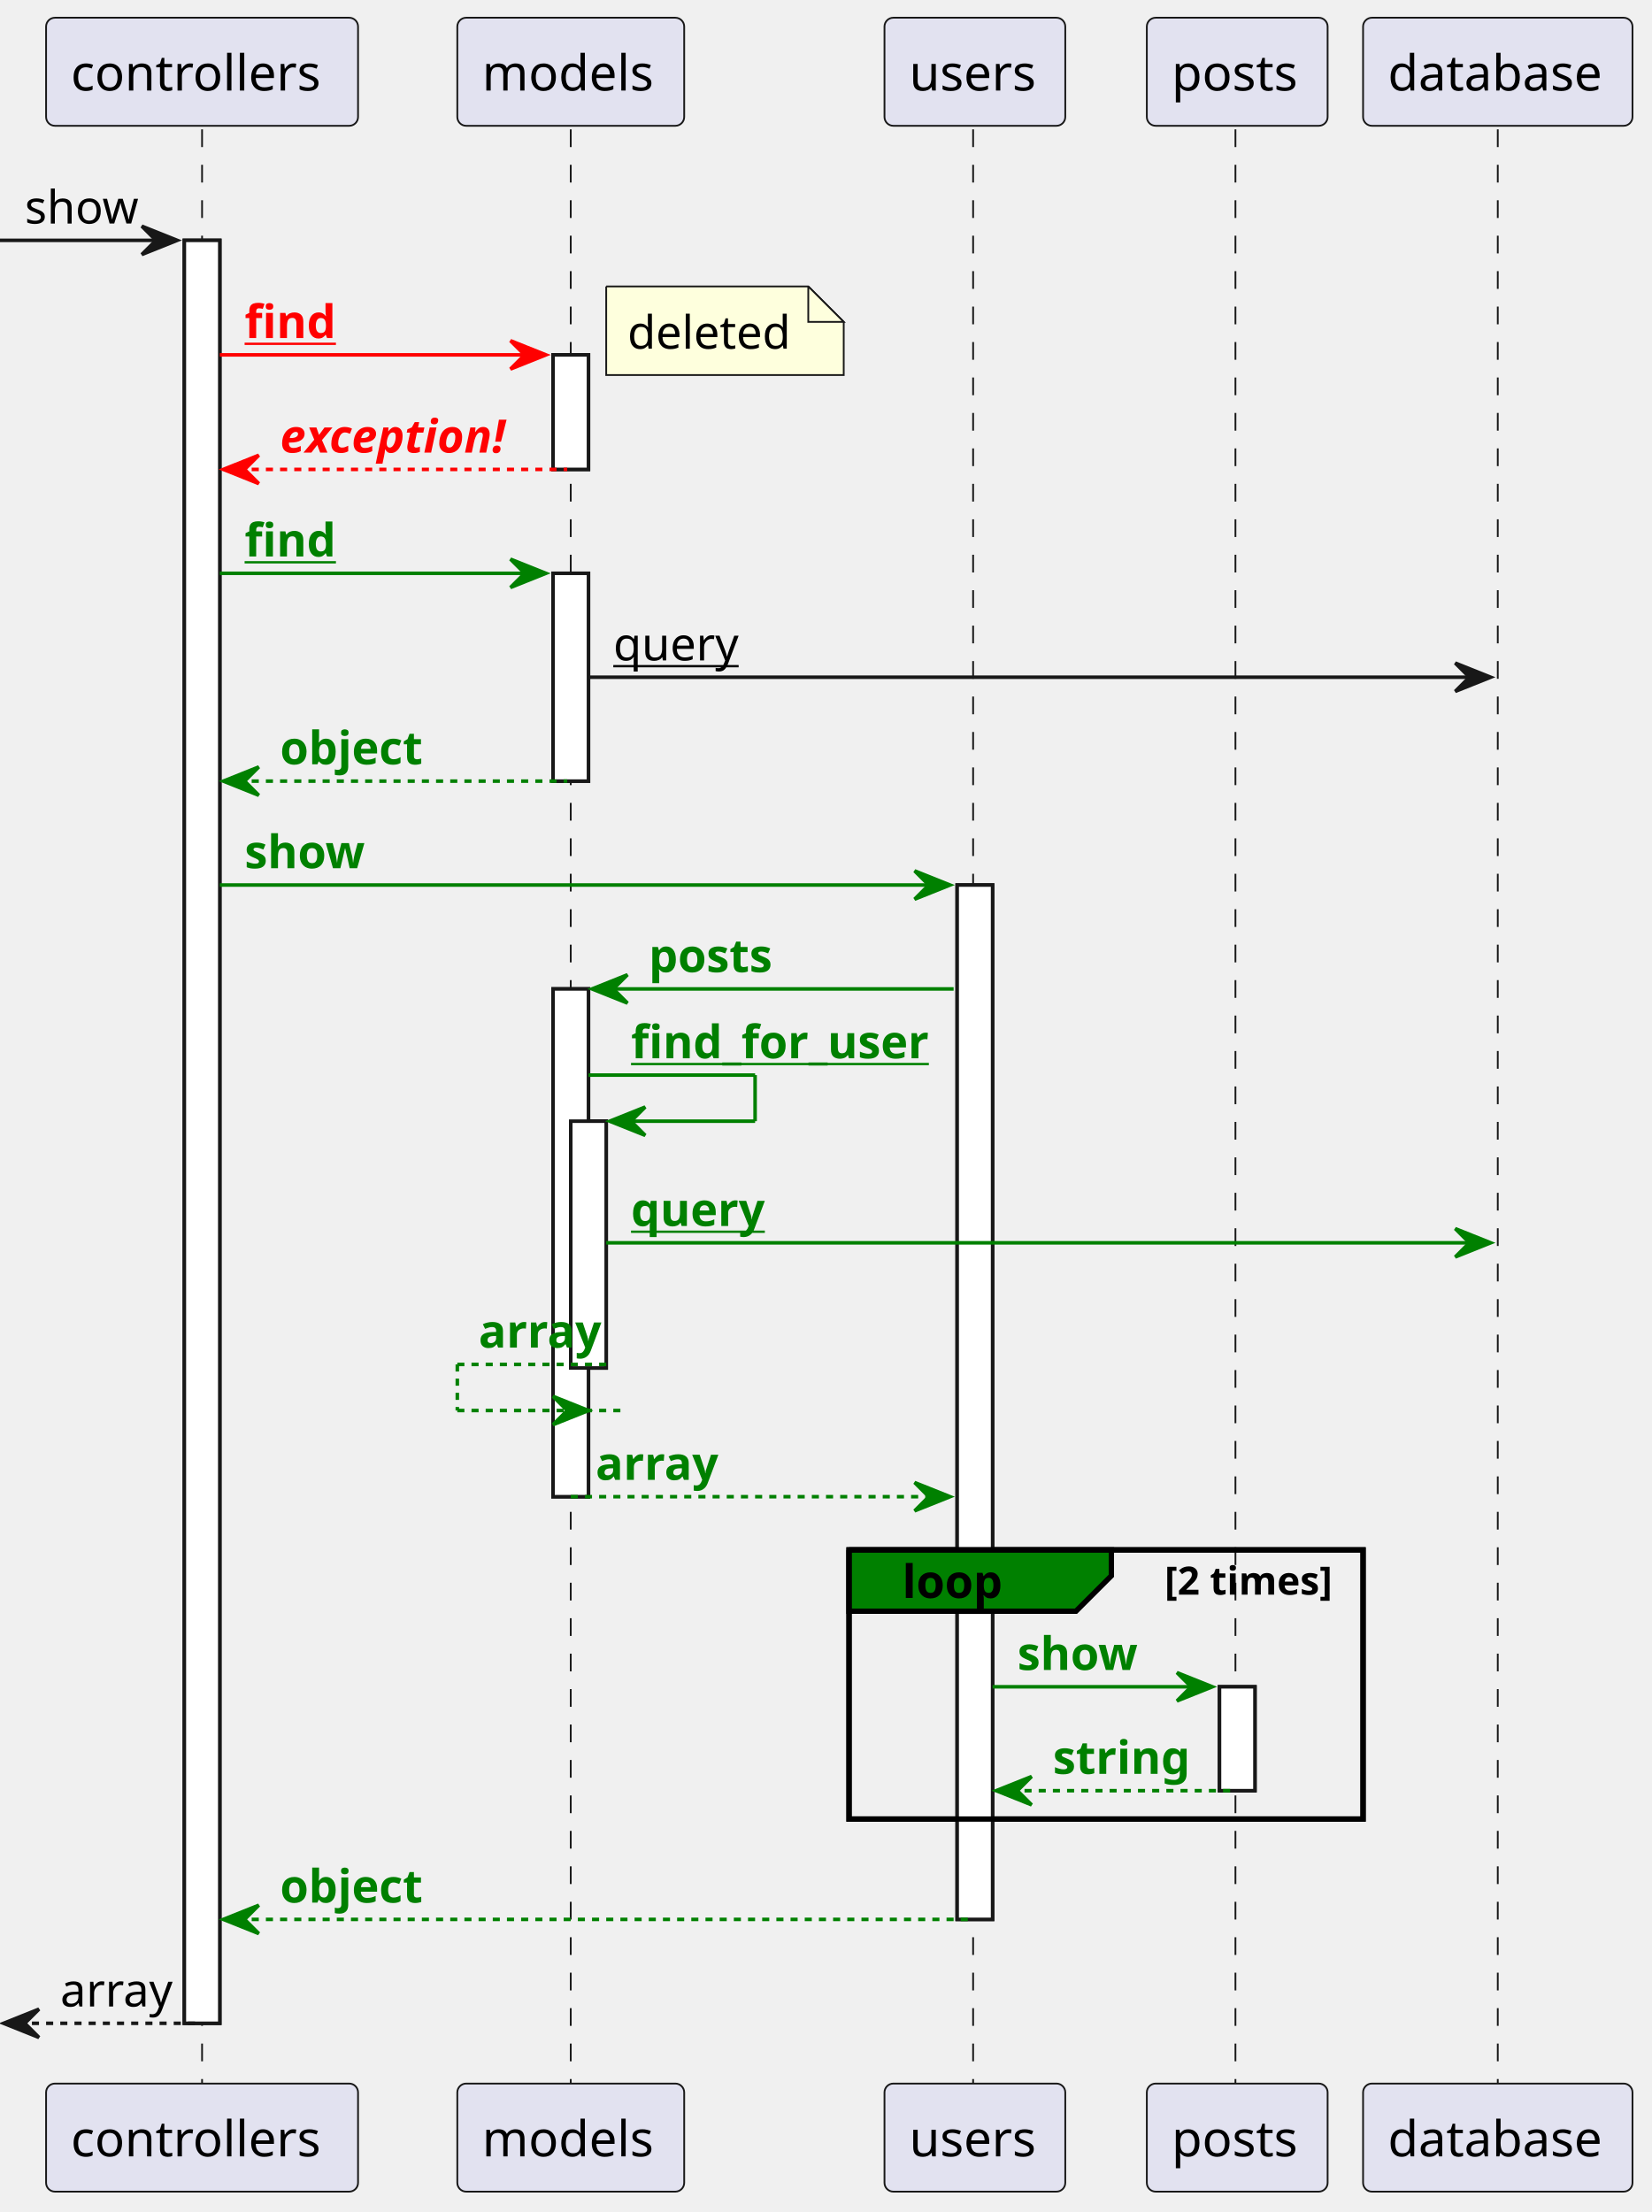
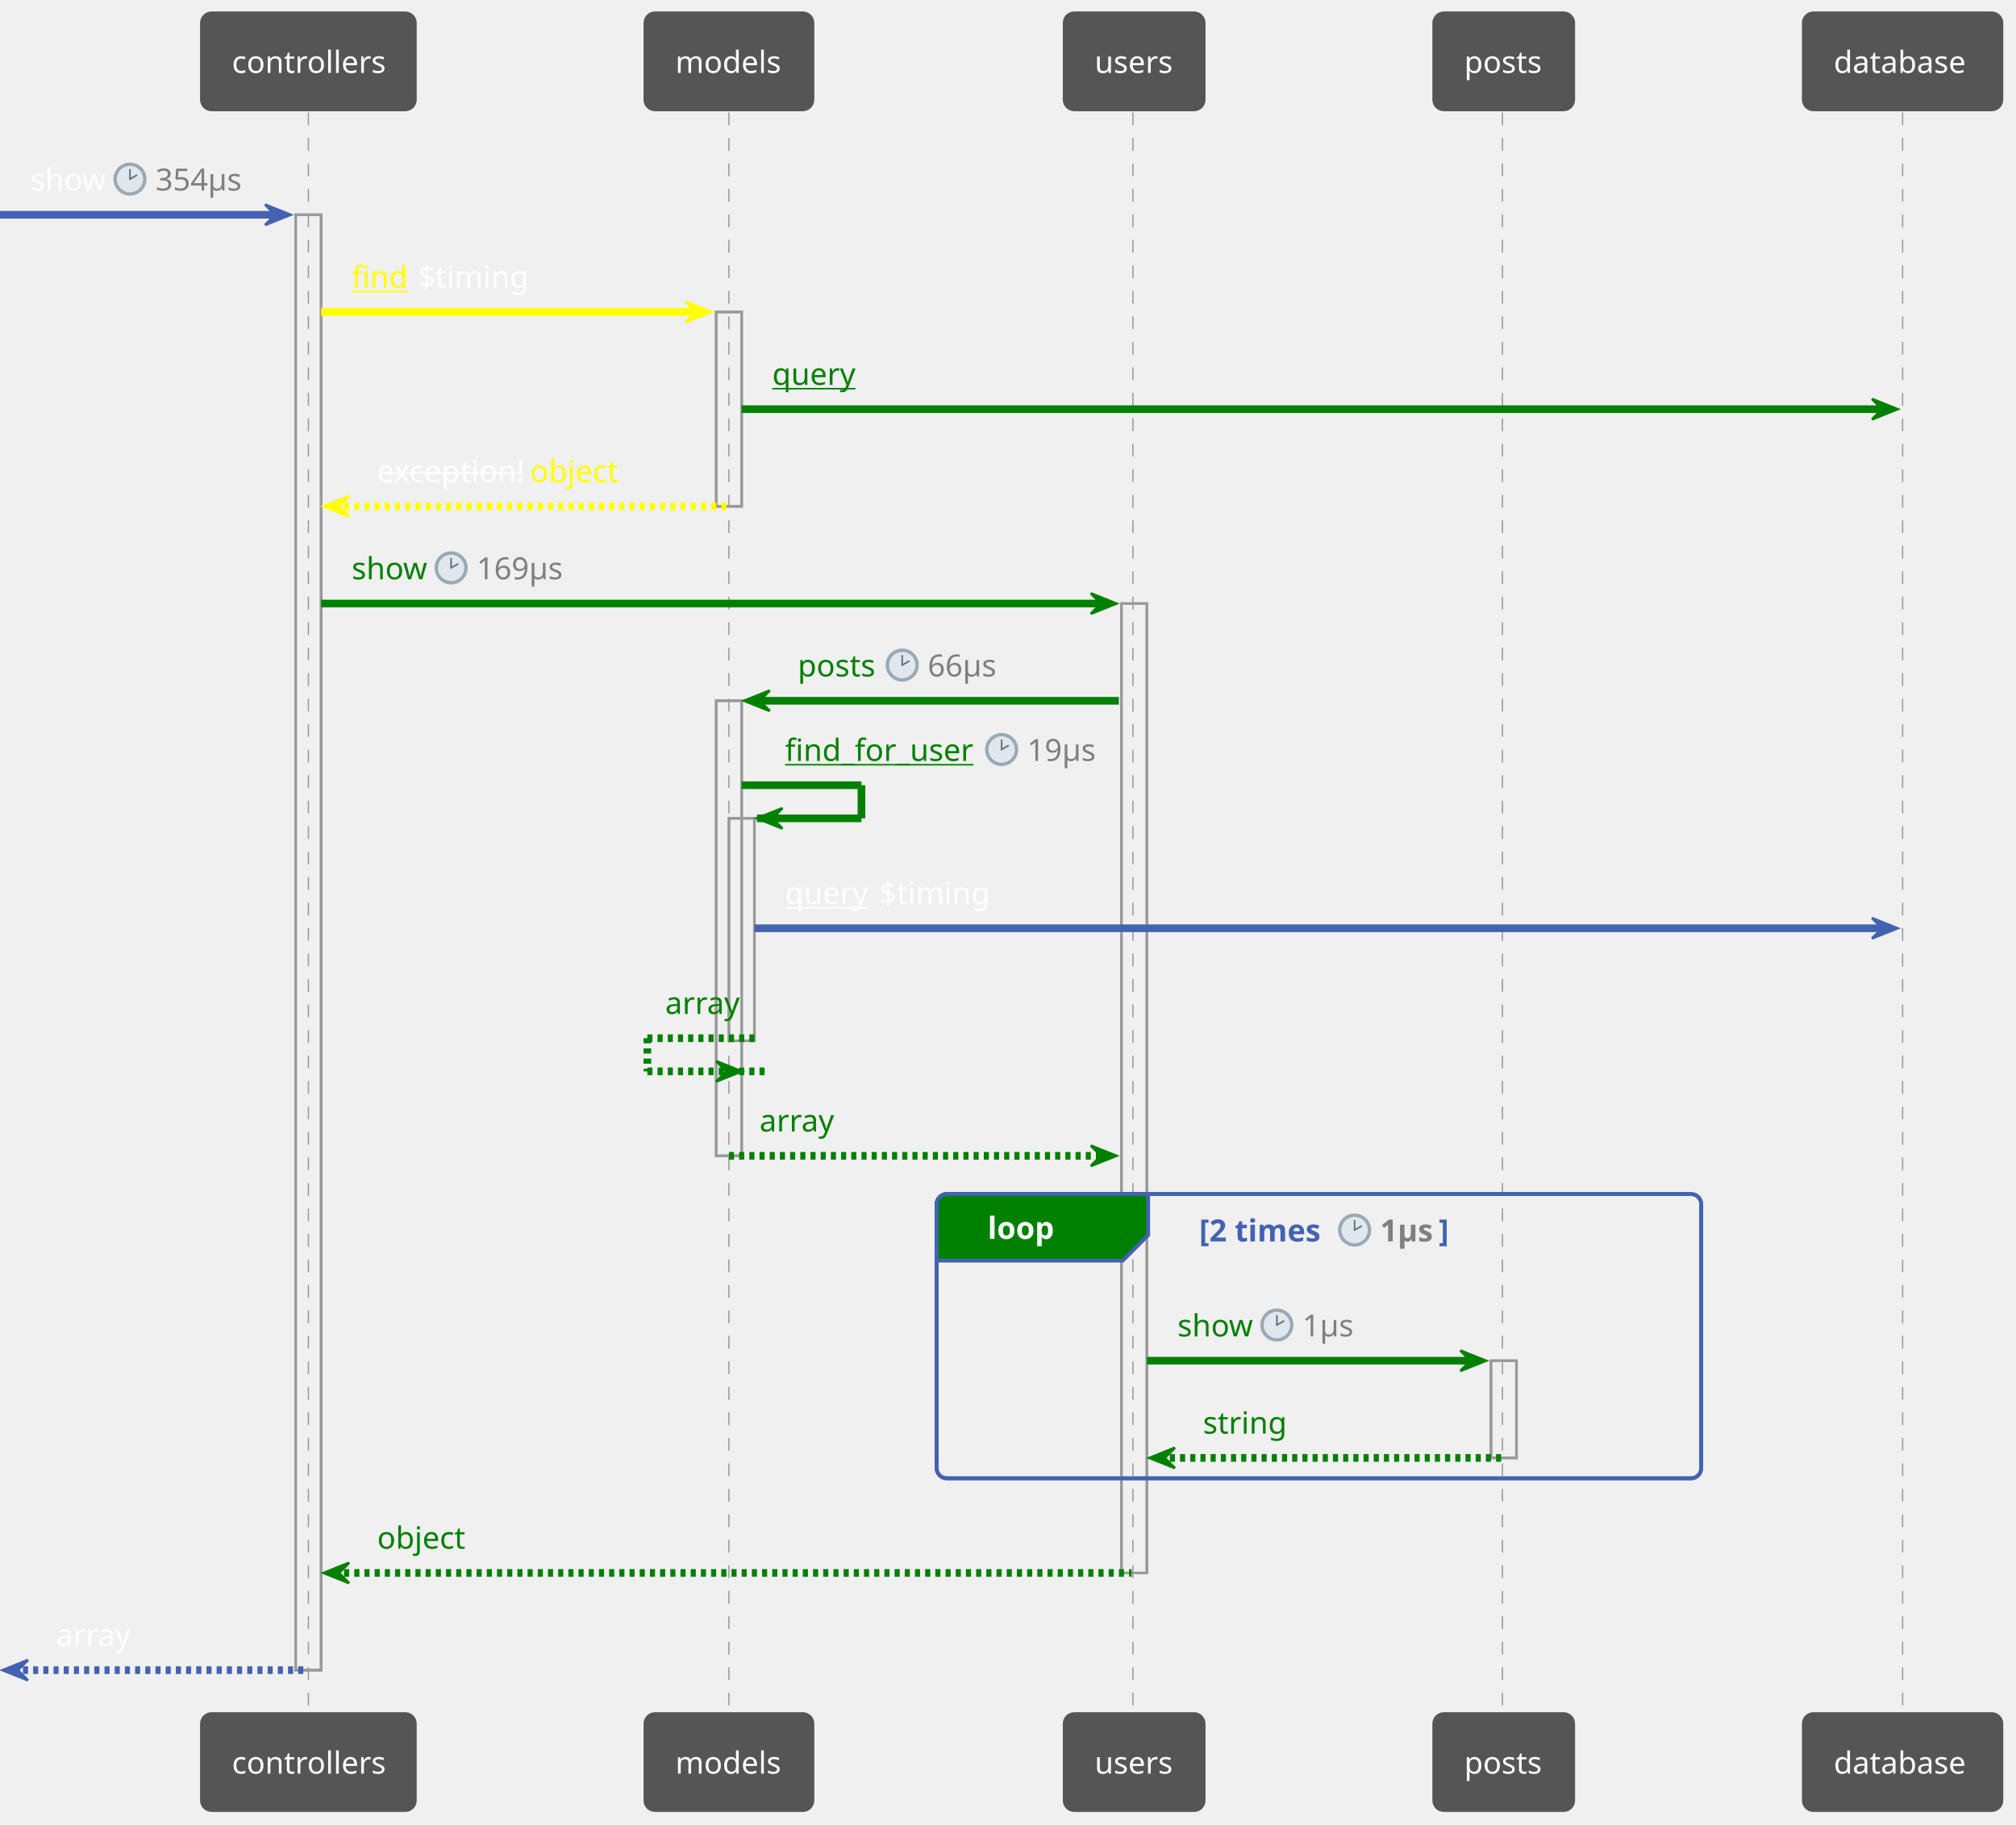
- <svg xmlns="http://www.w3.org/2000/svg" contentStyleType="text/css" height="624px" preserveAspectRatio="none" style="width:466px;height:624px;background:#FFFFFF;" version="1.1" viewBox="0 0 466 624" width="466px" zoomAndPan="magnify">
+ <svg xmlns="http://www.w3.org/2000/svg" contentStyleType="text/css" height="716px" preserveAspectRatio="none" style="width:791px;height:716px;background:#000000;" version="1.1" viewBox="0 0 791 716" width="791px" zoomAndPan="magnify">
  <defs />
  <g>
-     <rect fill="#FFFFFF" height="502.969" style="stroke:#181818;stroke-width:1.0;" width="10" x="52" y="67.799" />
-     <rect fill="#FFFFFF" height="32.31" style="stroke:#181818;stroke-width:1.0;" width="10" x="156" y="100.109" />
-     <rect fill="#FFFFFF" height="58.621" style="stroke:#181818;stroke-width:1.0;" width="10" x="156" y="161.731" />
-     <rect fill="#FFFFFF" height="143.242" style="stroke:#181818;stroke-width:1.0;" width="10" x="156" y="278.973" />
-     <rect fill="#FFFFFF" height="69.621" style="stroke:#181818;stroke-width:1.0;" width="10" x="161" y="316.283" />
-     <rect fill="#FFFFFF" height="291.795" style="stroke:#181818;stroke-width:1.0;" width="10" x="270" y="249.662" />
-     <rect fill="#FFFFFF" height="29.311" style="stroke:#181818;stroke-width:1.0;" width="10" x="344" y="475.836" />
-     <rect fill="none" height="75.932" style="stroke:#000000;stroke-width:1.5;" width="145" x="239.5" y="437.215" />
-     <line style="stroke:#181818;stroke-width:0.5;stroke-dasharray:5.0,5.0;" x1="57" x2="57" y1="36.488" y2="588.768" />
-     <line style="stroke:#181818;stroke-width:0.5;stroke-dasharray:5.0,5.0;" x1="161" x2="161" y1="36.488" y2="588.768" />
-     <line style="stroke:#181818;stroke-width:0.5;stroke-dasharray:5.0,5.0;" x1="274.5" x2="274.5" y1="36.488" y2="588.768" />
-     <line style="stroke:#181818;stroke-width:0.5;stroke-dasharray:5.0,5.0;" x1="348.5" x2="348.5" y1="36.488" y2="588.768" />
-     <line style="stroke:#181818;stroke-width:0.5;stroke-dasharray:5.0,5.0;" x1="422.5" x2="422.5" y1="36.488" y2="588.768" />
-     <rect fill="#E2E2F0" height="30.488" rx="2.5" ry="2.5" style="stroke:#181818;stroke-width:0.5;" width="88" x="13" y="5" />
-     <text fill="#000000" font-family="sans-serif" font-size="14" lengthAdjust="spacing" textLength="74" x="20" y="25.535">controllers</text>
-     <rect fill="#E2E2F0" height="30.488" rx="2.5" ry="2.5" style="stroke:#181818;stroke-width:0.5;" width="88" x="13" y="587.768" />
-     <text fill="#000000" font-family="sans-serif" font-size="14" lengthAdjust="spacing" textLength="74" x="20" y="608.303">controllers</text>
-     <rect fill="#E2E2F0" height="30.488" rx="2.5" ry="2.5" style="stroke:#181818;stroke-width:0.5;" width="64" x="129" y="5" />
-     <text fill="#000000" font-family="sans-serif" font-size="14" lengthAdjust="spacing" textLength="50" x="136" y="25.535">models</text>
-     <rect fill="#E2E2F0" height="30.488" rx="2.5" ry="2.5" style="stroke:#181818;stroke-width:0.5;" width="64" x="129" y="587.768" />
-     <text fill="#000000" font-family="sans-serif" font-size="14" lengthAdjust="spacing" textLength="50" x="136" y="608.303">models</text>
-     <rect fill="#E2E2F0" height="30.488" rx="2.5" ry="2.5" style="stroke:#181818;stroke-width:0.5;" width="51" x="249.5" y="5" />
-     <text fill="#000000" font-family="sans-serif" font-size="14" lengthAdjust="spacing" textLength="37" x="256.5" y="25.535">users</text>
-     <rect fill="#E2E2F0" height="30.488" rx="2.5" ry="2.5" style="stroke:#181818;stroke-width:0.5;" width="51" x="249.5" y="587.768" />
-     <text fill="#000000" font-family="sans-serif" font-size="14" lengthAdjust="spacing" textLength="37" x="256.5" y="608.303">users</text>
-     <rect fill="#E2E2F0" height="30.488" rx="2.5" ry="2.5" style="stroke:#181818;stroke-width:0.5;" width="51" x="323.5" y="5" />
-     <text fill="#000000" font-family="sans-serif" font-size="14" lengthAdjust="spacing" textLength="37" x="330.5" y="25.535">posts</text>
-     <rect fill="#E2E2F0" height="30.488" rx="2.5" ry="2.5" style="stroke:#181818;stroke-width:0.5;" width="51" x="323.5" y="587.768" />
-     <text fill="#000000" font-family="sans-serif" font-size="14" lengthAdjust="spacing" textLength="37" x="330.5" y="608.303">posts</text>
-     <rect fill="#E2E2F0" height="30.488" rx="2.5" ry="2.5" style="stroke:#181818;stroke-width:0.5;" width="76" x="384.5" y="5" />
-     <text fill="#000000" font-family="sans-serif" font-size="14" lengthAdjust="spacing" textLength="62" x="391.5" y="25.535">database</text>
-     <rect fill="#E2E2F0" height="30.488" rx="2.5" ry="2.5" style="stroke:#181818;stroke-width:0.5;" width="76" x="384.5" y="587.768" />
-     <text fill="#000000" font-family="sans-serif" font-size="14" lengthAdjust="spacing" textLength="62" x="391.5" y="608.303">database</text>
-     <rect fill="#FFFFFF" height="502.969" style="stroke:#181818;stroke-width:1.0;" width="10" x="52" y="67.799" />
-     <rect fill="#FFFFFF" height="32.31" style="stroke:#181818;stroke-width:1.0;" width="10" x="156" y="100.109" />
-     <rect fill="#FFFFFF" height="58.621" style="stroke:#181818;stroke-width:1.0;" width="10" x="156" y="161.731" />
-     <rect fill="#FFFFFF" height="143.242" style="stroke:#181818;stroke-width:1.0;" width="10" x="156" y="278.973" />
-     <rect fill="#FFFFFF" height="69.621" style="stroke:#181818;stroke-width:1.0;" width="10" x="161" y="316.283" />
-     <rect fill="#FFFFFF" height="291.795" style="stroke:#181818;stroke-width:1.0;" width="10" x="270" y="249.662" />
-     <rect fill="#FFFFFF" height="29.311" style="stroke:#181818;stroke-width:1.0;" width="10" x="344" y="475.836" />
-     <polygon fill="#181818" points="40,63.799,50,67.799,40,71.799,44,67.799" style="stroke:#181818;stroke-width:1.0;" />
-     <line style="stroke:#181818;stroke-width:1.0;" x1="0" x2="46" y1="67.799" y2="67.799" />
-     <text fill="#000000" font-family="sans-serif" font-size="13" lengthAdjust="spacing" textLength="33" x="7" y="63.057">show</text>
-     <polygon fill="#FF0000" points="144,96.109,154,100.109,144,104.109,148,100.109" style="stroke:#FF0000;stroke-width:1.0;" />
-     <line style="stroke:#FF0000;stroke-width:1.0;" x1="62" x2="150" y1="100.109" y2="100.109" />
-     <text fill="#FF0000" font-family="sans-serif" font-size="13" font-weight="bold" lengthAdjust="spacing" text-decoration="underline" textLength="27" x="69" y="95.367">find</text>
-     <path d="M171,80.799 L171,105.799 L238,105.799 L238,90.799 L228,80.799 L171,80.799 " fill="#FEFFDD" style="stroke:#181818;stroke-width:0.5;" />
-     <path d="M228,80.799 L228,90.799 L238,90.799 L228,80.799 " fill="#FEFFDD" style="stroke:#181818;stroke-width:0.5;" />
-     <text fill="#000000" font-family="sans-serif" font-size="13" lengthAdjust="spacing" textLength="46" x="177" y="98.367">deleted</text>
-     <polygon fill="#FF0000" points="73,128.42,63,132.42,73,136.42,69,132.42" style="stroke:#FF0000;stroke-width:1.0;" />
-     <line style="stroke:#FF0000;stroke-width:1.0;stroke-dasharray:2.0,2.0;" x1="67" x2="160" y1="132.42" y2="132.42" />
-     <text fill="#FF0000" font-family="sans-serif" font-size="13" font-style="italic" font-weight="bold" lengthAdjust="spacing" textLength="70" x="79" y="127.678">exception!</text>
-     <polygon fill="#008000" points="144,157.731,154,161.731,144,165.731,148,161.731" style="stroke:#008000;stroke-width:1.0;" />
-     <line style="stroke:#008000;stroke-width:1.0;" x1="62" x2="150" y1="161.731" y2="161.731" />
-     <text fill="#008000" font-family="sans-serif" font-size="13" font-weight="bold" lengthAdjust="spacing" text-decoration="underline" textLength="27" x="69" y="156.988">find</text>
-     <polygon fill="#181818" points="410.5,187.041,420.5,191.041,410.5,195.041,414.5,191.041" style="stroke:#181818;stroke-width:1.0;" />
-     <line style="stroke:#181818;stroke-width:1.0;" x1="166" x2="416.5" y1="191.041" y2="191.041" />
-     <text fill="#000000" font-family="sans-serif" font-size="13" lengthAdjust="spacing" text-decoration="underline" textLength="35" x="173" y="186.299">query</text>
-     <polygon fill="#008000" points="73,216.352,63,220.352,73,224.352,69,220.352" style="stroke:#008000;stroke-width:1.0;" />
-     <line style="stroke:#008000;stroke-width:1.0;stroke-dasharray:2.0,2.0;" x1="67" x2="160" y1="220.352" y2="220.352" />
-     <text fill="#008000" font-family="sans-serif" font-size="13" font-weight="bold" lengthAdjust="spacing" textLength="41" x="79" y="215.609">object</text>
-     <polygon fill="#008000" points="258,245.662,268,249.662,258,253.662,262,249.662" style="stroke:#008000;stroke-width:1.0;" />
-     <line style="stroke:#008000;stroke-width:1.0;" x1="62" x2="264" y1="249.662" y2="249.662" />
-     <text fill="#008000" font-family="sans-serif" font-size="13" font-weight="bold" lengthAdjust="spacing" textLength="35" x="69" y="244.92">show</text>
-     <polygon fill="#008000" points="177,274.973,167,278.973,177,282.973,173,278.973" style="stroke:#008000;stroke-width:1.0;" />
-     <line style="stroke:#008000;stroke-width:1.0;" x1="171" x2="269" y1="278.973" y2="278.973" />
-     <text fill="#008000" font-family="sans-serif" font-size="13" font-weight="bold" lengthAdjust="spacing" textLength="36" x="183" y="274.231">posts</text>
-     <line style="stroke:#008000;stroke-width:1.0;" x1="166" x2="213" y1="303.283" y2="303.283" />
-     <line style="stroke:#008000;stroke-width:1.0;" x1="213" x2="213" y1="303.283" y2="316.283" />
-     <line style="stroke:#008000;stroke-width:1.0;" x1="172" x2="213" y1="316.283" y2="316.283" />
-     <polygon fill="#008000" points="182,312.283,172,316.283,182,320.283,178,316.283" style="stroke:#008000;stroke-width:1.0;" />
-     <text fill="#008000" font-family="sans-serif" font-size="13" font-weight="bold" lengthAdjust="spacing" text-decoration="underline" textLength="90" x="178" y="298.541">find_for_user</text>
-     <polygon fill="#008000" points="410.5,346.594,420.5,350.594,410.5,354.594,414.5,350.594" style="stroke:#008000;stroke-width:1.0;" />
-     <line style="stroke:#008000;stroke-width:1.0;" x1="171" x2="416.5" y1="350.594" y2="350.594" />
-     <text fill="#008000" font-family="sans-serif" font-size="13" font-weight="bold" lengthAdjust="spacing" text-decoration="underline" textLength="40" x="178" y="345.852">query</text>
-     <line style="stroke:#008000;stroke-width:1.0;stroke-dasharray:2.0,2.0;" x1="129" x2="171" y1="384.904" y2="384.904" />
-     <line style="stroke:#008000;stroke-width:1.0;stroke-dasharray:2.0,2.0;" x1="129" x2="129" y1="384.904" y2="397.904" />
-     <line style="stroke:#008000;stroke-width:1.0;stroke-dasharray:2.0,2.0;" x1="129" x2="176" y1="397.904" y2="397.904" />
-     <polygon fill="#008000" points="156,393.904,166,397.904,156,401.904,160,397.904" style="stroke:#008000;stroke-width:1.0;" />
-     <text fill="#008000" font-family="sans-serif" font-size="13" font-weight="bold" lengthAdjust="spacing" textLength="36" x="135" y="380.162">array</text>
-     <polygon fill="#008000" points="258,418.215,268,422.215,258,426.215,262,422.215" style="stroke:#008000;stroke-width:1.0;" />
-     <line style="stroke:#008000;stroke-width:1.0;stroke-dasharray:2.0,2.0;" x1="161" x2="264" y1="422.215" y2="422.215" />
-     <text fill="#008000" font-family="sans-serif" font-size="13" font-weight="bold" lengthAdjust="spacing" textLength="36" x="168" y="417.473">array</text>
-     <path d="M239.5,437.215 L313.5,437.215 L313.5,444.525 L303.5,454.525 L239.5,454.525 L239.5,437.215 " fill="#008000" style="stroke:#000000;stroke-width:1.5;" />
-     <rect fill="none" height="75.932" style="stroke:#000000;stroke-width:1.5;" width="145" x="239.5" y="437.215" />
-     <text fill="#000000" font-family="sans-serif" font-size="13" font-weight="bold" lengthAdjust="spacing" textLength="29" x="254.5" y="450.783">loop</text>
-     <text fill="#000000" font-family="sans-serif" font-size="11" font-weight="bold" lengthAdjust="spacing" textLength="50" x="328.5" y="449.85">[2 times]</text>
-     <polygon fill="#008000" points="332,471.836,342,475.836,332,479.836,336,475.836" style="stroke:#008000;stroke-width:1.0;" />
-     <line style="stroke:#008000;stroke-width:1.0;" x1="280" x2="338" y1="475.836" y2="475.836" />
-     <text fill="#008000" font-family="sans-serif" font-size="13" font-weight="bold" lengthAdjust="spacing" textLength="35" x="287" y="471.094">show</text>
-     <polygon fill="#008000" points="291,501.147,281,505.147,291,509.147,287,505.147" style="stroke:#008000;stroke-width:1.0;" />
-     <line style="stroke:#008000;stroke-width:1.0;stroke-dasharray:2.0,2.0;" x1="285" x2="348" y1="505.147" y2="505.147" />
-     <text fill="#008000" font-family="sans-serif" font-size="13" font-weight="bold" lengthAdjust="spacing" textLength="40" x="297" y="500.404">string</text>
-     <polygon fill="#008000" points="73,537.457,63,541.457,73,545.457,69,541.457" style="stroke:#008000;stroke-width:1.0;" />
-     <line style="stroke:#008000;stroke-width:1.0;stroke-dasharray:2.0,2.0;" x1="67" x2="274" y1="541.457" y2="541.457" />
-     <text fill="#008000" font-family="sans-serif" font-size="13" font-weight="bold" lengthAdjust="spacing" textLength="41" x="79" y="536.715">object</text>
-     <polygon fill="#181818" points="11,566.768,1,570.768,11,574.768,7,570.768" style="stroke:#181818;stroke-width:1.0;" />
-     <line style="stroke:#181818;stroke-width:1.0;stroke-dasharray:2.0,2.0;" x1="5" x2="56" y1="570.768" y2="570.768" />
-     <text fill="#000000" font-family="sans-serif" font-size="13" lengthAdjust="spacing" textLength="31" x="17" y="566.025">array</text>
+     <rect fill="none" height="570.992" style="stroke:#999999;stroke-width:1.0;" width="10" x="116" y="84.266" />
+     <rect fill="none" height="76.266" style="stroke:#999999;stroke-width:1.0;" width="10" x="281" y="122.398" />
+     <rect fill="none" height="178.531" style="stroke:#999999;stroke-width:1.0;" width="10" x="281" y="274.93" />
+     <rect fill="none" height="87.266" style="stroke:#999999;stroke-width:1.0;" width="10" x="286" y="321.062" />
+     <rect fill="none" height="380.328" style="stroke:#999999;stroke-width:1.0;" width="10" x="440" y="236.797" />
+     <rect fill="none" height="38.133" style="stroke:#999999;stroke-width:1.0;" width="10" x="585" y="533.859" />
+     <rect fill="none" height="111.531" rx="4" ry="4" style="stroke:#4362B1;stroke-width:1.5;" width="300" x="367.5" y="468.461" />
+     <line style="stroke:#999999;stroke-width:0.5;stroke-dasharray:5.0,5.0;" x1="121" x2="121" y1="44.133" y2="673.258" />
+     <line style="stroke:#999999;stroke-width:0.5;stroke-dasharray:5.0,5.0;" x1="286" x2="286" y1="44.133" y2="673.258" />
+     <line style="stroke:#999999;stroke-width:0.5;stroke-dasharray:5.0,5.0;" x1="444.5" x2="444.5" y1="44.133" y2="673.258" />
+     <line style="stroke:#999999;stroke-width:0.5;stroke-dasharray:5.0,5.0;" x1="589.5" x2="589.5" y1="44.133" y2="673.258" />
+     <line style="stroke:#999999;stroke-width:0.5;stroke-dasharray:5.0,5.0;" x1="746.5" x2="746.5" y1="44.133" y2="673.258" />
+     <rect fill="#555555" height="38.133" rx="4" ry="4" style="stroke:#555555;stroke-width:1.0;" width="84" x="79" y="5" />
+     <text fill="#FFFFFF" font-family="&quot;Verdana&quot;" font-size="12" lengthAdjust="spacing" textLength="60" x="91" y="28.602">controllers</text>
+     <rect fill="#555555" height="38.133" rx="4" ry="4" style="stroke:#555555;stroke-width:1.0;" width="84" x="79" y="672.258" />
+     <text fill="#FFFFFF" font-family="&quot;Verdana&quot;" font-size="12" lengthAdjust="spacing" textLength="60" x="91" y="695.859">controllers</text>
+     <rect fill="#555555" height="38.133" rx="4" ry="4" style="stroke:#555555;stroke-width:1.0;" width="66" x="253" y="5" />
+     <text fill="#FFFFFF" font-family="&quot;Verdana&quot;" font-size="12" lengthAdjust="spacing" textLength="42" x="265" y="28.602">models</text>
+     <rect fill="#555555" height="38.133" rx="4" ry="4" style="stroke:#555555;stroke-width:1.0;" width="66" x="253" y="672.258" />
+     <text fill="#FFFFFF" font-family="&quot;Verdana&quot;" font-size="12" lengthAdjust="spacing" textLength="42" x="265" y="695.859">models</text>
+     <rect fill="#555555" height="38.133" rx="4" ry="4" style="stroke:#555555;stroke-width:1.0;" width="55" x="417.5" y="5" />
+     <text fill="#FFFFFF" font-family="&quot;Verdana&quot;" font-size="12" lengthAdjust="spacing" textLength="31" x="429.5" y="28.602">users</text>
+     <rect fill="#555555" height="38.133" rx="4" ry="4" style="stroke:#555555;stroke-width:1.0;" width="55" x="417.5" y="672.258" />
+     <text fill="#FFFFFF" font-family="&quot;Verdana&quot;" font-size="12" lengthAdjust="spacing" textLength="31" x="429.5" y="695.859">users</text>
+     <rect fill="#555555" height="38.133" rx="4" ry="4" style="stroke:#555555;stroke-width:1.0;" width="55" x="562.5" y="5" />
+     <text fill="#FFFFFF" font-family="&quot;Verdana&quot;" font-size="12" lengthAdjust="spacing" textLength="31" x="574.5" y="28.602">posts</text>
+     <rect fill="#555555" height="38.133" rx="4" ry="4" style="stroke:#555555;stroke-width:1.0;" width="55" x="562.5" y="672.258" />
+     <text fill="#FFFFFF" font-family="&quot;Verdana&quot;" font-size="12" lengthAdjust="spacing" textLength="31" x="574.5" y="695.859">posts</text>
+     <rect fill="#555555" height="38.133" rx="4" ry="4" style="stroke:#555555;stroke-width:1.0;" width="78" x="707.5" y="5" />
+     <text fill="#FFFFFF" font-family="&quot;Verdana&quot;" font-size="12" lengthAdjust="spacing" textLength="54" x="719.5" y="28.602">database</text>
+     <rect fill="#555555" height="38.133" rx="4" ry="4" style="stroke:#555555;stroke-width:1.0;" width="78" x="707.5" y="672.258" />
+     <text fill="#FFFFFF" font-family="&quot;Verdana&quot;" font-size="12" lengthAdjust="spacing" textLength="54" x="719.5" y="695.859">database</text>
+     <rect fill="none" height="570.992" style="stroke:#999999;stroke-width:1.0;" width="10" x="116" y="84.266" />
+     <rect fill="none" height="76.266" style="stroke:#999999;stroke-width:1.0;" width="10" x="281" y="122.398" />
+     <rect fill="none" height="178.531" style="stroke:#999999;stroke-width:1.0;" width="10" x="281" y="274.93" />
+     <rect fill="none" height="87.266" style="stroke:#999999;stroke-width:1.0;" width="10" x="286" y="321.062" />
+     <rect fill="none" height="380.328" style="stroke:#999999;stroke-width:1.0;" width="10" x="440" y="236.797" />
+     <rect fill="none" height="38.133" style="stroke:#999999;stroke-width:1.0;" width="10" x="585" y="533.859" />
+     <polygon fill="#4362B1" points="104,80.266,114,84.266,104,88.266,108,84.266" style="stroke:#4362B1;stroke-width:1.0;" />
+     <line style="stroke:#4362B1;stroke-width:3.0;" x1="0" x2="110" y1="84.266" y2="84.266" />
+     <text fill="#FFFFFF" font-family="&quot;Verdana&quot;" font-size="12" lengthAdjust="spacing" textLength="29" x="12" y="74.734">show</text>
+     <ellipse cx="51" cy="70.266" fill="#99AAB5" rx="6" ry="6" style="stroke:#99AAB5;stroke-width:1.0;" />
+     <ellipse cx="51" cy="70.266" fill="#E1E8ED" rx="4.667" ry="4.667" style="stroke:#E1E8ED;stroke-width:1.0;" />
+     <path d="M51.333,70.266 C51.333,70.45 51.184,70.599 51,70.599 C50.816,70.599 50.667,70.45 50.667,70.266 L50.667,66.599 C50.667,66.415 50.816,66.266 51,66.266 C51.184,66.266 51.333,66.415 51.333,66.599 L51.333,70.266 " fill="#66757F" style="stroke:;stroke-width:0.0;stroke-dasharray:;" />
+     <path d="M53.887,68.599 C53.979,68.759 53.924,68.962 53.765,69.054 L51.167,70.554 C51.007,70.646 50.804,70.592 50.712,70.432 C50.62,70.273 50.674,70.069 50.833,69.977 L53.432,68.477 C53.591,68.385 53.795,68.44 53.887,68.599 " fill="#66757F" style="stroke:;stroke-width:0.0;stroke-dasharray:;" />
+     <text fill="#808080" font-family="&quot;Verdana&quot;" font-size="12" lengthAdjust="spacing" textLength="38" x="61" y="74.734">354μs</text>
+     <polygon fill="#FFFF00" points="269,118.398,279,122.398,269,126.398,273,122.398" style="stroke:#FFFF00;stroke-width:1.0;" />
+     <line style="stroke:#FFFF00;stroke-width:3.0;" x1="126" x2="275" y1="122.398" y2="122.398" />
+     <text fill="#FFFF00" font-family="&quot;Verdana&quot;" font-size="12" lengthAdjust="spacing" text-decoration="underline" textLength="22" x="138" y="112.867">find</text>
+     <text fill="#FFFFFF" font-family="&quot;Verdana&quot;" font-size="12" lengthAdjust="spacing" textLength="43" x="164" y="112.867">$timing</text>
+     <polygon fill="#008000" points="734.5,156.531,744.5,160.531,734.5,164.531,738.5,160.531" style="stroke:#008000;stroke-width:1.0;" />
+     <line style="stroke:#008000;stroke-width:3.0;" x1="291" x2="740.5" y1="160.531" y2="160.531" />
+     <text fill="#008000" font-family="&quot;Verdana&quot;" font-size="12" lengthAdjust="spacing" text-decoration="underline" textLength="33" x="303" y="151">query</text>
+     <polygon fill="#FFFF00" points="137,194.664,127,198.664,137,202.664,133,198.664" style="stroke:#FFFF00;stroke-width:1.0;" />
+     <line style="stroke:#FFFF00;stroke-width:3.0;stroke-dasharray:2.0,2.0;" x1="131" x2="285" y1="198.664" y2="198.664" />
+     <text fill="#FFFFFF" font-family="&quot;Verdana&quot;" font-size="12" lengthAdjust="spacing" text-decoration="line-through" textLength="60" x="148" y="189.133">exception!</text>
+     <text fill="#FFFF00" font-family="&quot;Verdana&quot;" font-size="12" lengthAdjust="spacing" textLength="36" x="208" y="189.133">object</text>
+     <polygon fill="#008000" points="428,232.797,438,236.797,428,240.797,432,236.797" style="stroke:#008000;stroke-width:1.0;" />
+     <line style="stroke:#008000;stroke-width:3.0;" x1="126" x2="434" y1="236.797" y2="236.797" />
+     <text fill="#008000" font-family="&quot;Verdana&quot;" font-size="12" lengthAdjust="spacing" textLength="29" x="138" y="227.266">show</text>
+     <text fill="#FFFFFF" font-family="&quot;Verdana&quot;" font-size="12" lengthAdjust="spacing" textLength="4" x="167" y="227.266"> </text>
+     <ellipse cx="177" cy="222.797" fill="#99AAB5" rx="6" ry="6" style="stroke:#99AAB5;stroke-width:1.0;" />
+     <ellipse cx="177" cy="222.797" fill="#E1E8ED" rx="4.667" ry="4.667" style="stroke:#E1E8ED;stroke-width:1.0;" />
+     <path d="M177.333,222.797 C177.333,222.981 177.184,223.13 177,223.13 C176.816,223.13 176.667,222.981 176.667,222.797 L176.667,219.13 C176.667,218.946 176.816,218.797 177,218.797 C177.184,218.797 177.333,218.946 177.333,219.13 L177.333,222.797 " fill="#66757F" style="stroke:;stroke-width:0.0;stroke-dasharray:;" />
+     <path d="M179.887,221.13 C179.979,221.29 179.924,221.494 179.765,221.585 L177.167,223.085 C177.007,223.178 176.804,223.123 176.712,222.964 C176.62,222.804 176.674,222.6 176.833,222.508 L179.432,221.008 C179.591,220.916 179.795,220.971 179.887,221.13 " fill="#66757F" style="stroke:;stroke-width:0.0;stroke-dasharray:;" />
+     <text fill="#808080" font-family="&quot;Verdana&quot;" font-size="12" lengthAdjust="spacing" textLength="38" x="187" y="227.266">169μs</text>
+     <polygon fill="#008000" points="302,270.93,292,274.93,302,278.93,298,274.93" style="stroke:#008000;stroke-width:1.0;" />
+     <line style="stroke:#008000;stroke-width:3.0;" x1="296" x2="439" y1="274.93" y2="274.93" />
+     <text fill="#008000" font-family="&quot;Verdana&quot;" font-size="12" lengthAdjust="spacing" textLength="31" x="313" y="265.398">posts</text>
+     <text fill="#FFFFFF" font-family="&quot;Verdana&quot;" font-size="12" lengthAdjust="spacing" textLength="4" x="344" y="265.398"> </text>
+     <ellipse cx="354" cy="260.93" fill="#99AAB5" rx="6" ry="6" style="stroke:#99AAB5;stroke-width:1.0;" />
+     <ellipse cx="354" cy="260.93" fill="#E1E8ED" rx="4.667" ry="4.667" style="stroke:#E1E8ED;stroke-width:1.0;" />
+     <path d="M354.333,260.93 C354.333,261.114 354.184,261.263 354,261.263 C353.816,261.263 353.667,261.114 353.667,260.93 L353.667,257.263 C353.667,257.079 353.816,256.93 354,256.93 C354.184,256.93 354.333,257.079 354.333,257.263 L354.333,260.93 " fill="#66757F" style="stroke:;stroke-width:0.0;stroke-dasharray:;" />
+     <path d="M356.887,259.263 C356.979,259.423 356.924,259.626 356.765,259.718 L354.167,261.218 C354.007,261.31 353.804,261.256 353.712,261.096 C353.62,260.937 353.674,260.733 353.833,260.641 L356.432,259.141 C356.591,259.049 356.795,259.104 356.887,259.263 " fill="#66757F" style="stroke:;stroke-width:0.0;stroke-dasharray:;" />
+     <text fill="#808080" font-family="&quot;Verdana&quot;" font-size="12" lengthAdjust="spacing" textLength="30" x="364" y="265.398">66μs</text>
+     <line style="stroke:#008000;stroke-width:3.0;" x1="291" x2="338" y1="308.062" y2="308.062" />
+     <line style="stroke:#008000;stroke-width:3.0;" x1="338" x2="338" y1="308.062" y2="321.062" />
+     <line style="stroke:#008000;stroke-width:3.0;" x1="297" x2="338" y1="321.062" y2="321.062" />
+     <polygon fill="#008000" points="307,317.062,297,321.062,307,325.062,303,321.062" style="stroke:#008000;stroke-width:1.0;" />
+     <text fill="#008000" font-family="&quot;Verdana&quot;" font-size="12" lengthAdjust="spacing" text-decoration="underline" textLength="75" x="308" y="298.531">find_for_user</text>
+     <text fill="#FFFFFF" font-family="&quot;Verdana&quot;" font-size="12" lengthAdjust="spacing" textLength="4" x="383" y="298.531"> </text>
+     <ellipse cx="393" cy="294.062" fill="#99AAB5" rx="6" ry="6" style="stroke:#99AAB5;stroke-width:1.0;" />
+     <ellipse cx="393" cy="294.062" fill="#E1E8ED" rx="4.667" ry="4.667" style="stroke:#E1E8ED;stroke-width:1.0;" />
+     <path d="M393.333,294.062 C393.333,294.247 393.184,294.396 393,294.396 C392.816,294.396 392.667,294.247 392.667,294.062 L392.667,290.396 C392.667,290.212 392.816,290.062 393,290.062 C393.184,290.062 393.333,290.212 393.333,290.396 L393.333,294.062 " fill="#66757F" style="stroke:;stroke-width:0.0;stroke-dasharray:;" />
+     <path d="M395.887,292.396 C395.979,292.555 395.924,292.759 395.765,292.851 L393.167,294.351 C393.007,294.443 392.804,294.389 392.712,294.229 C392.62,294.07 392.674,293.866 392.833,293.774 L395.432,292.274 C395.591,292.182 395.795,292.236 395.887,292.396 " fill="#66757F" style="stroke:;stroke-width:0.0;stroke-dasharray:;" />
+     <text fill="#808080" font-family="&quot;Verdana&quot;" font-size="12" lengthAdjust="spacing" textLength="30" x="403" y="298.531">19μs</text>
+     <polygon fill="#4362B1" points="734.5,360.195,744.5,364.195,734.5,368.195,738.5,364.195" style="stroke:#4362B1;stroke-width:1.0;" />
+     <line style="stroke:#4362B1;stroke-width:3.0;" x1="296" x2="740.5" y1="364.195" y2="364.195" />
+     <text fill="#FFFFFF" font-family="&quot;Verdana&quot;" font-size="12" lengthAdjust="spacing" text-decoration="underline" textLength="33" x="308" y="354.664">query</text>
+     <text fill="#FFFFFF" font-family="&quot;Verdana&quot;" font-size="12" lengthAdjust="spacing" textLength="43" x="345" y="354.664">$timing</text>
+     <line style="stroke:#008000;stroke-width:3.0;stroke-dasharray:2.0,2.0;" x1="254" x2="296" y1="407.328" y2="407.328" />
+     <line style="stroke:#008000;stroke-width:3.0;stroke-dasharray:2.0,2.0;" x1="254" x2="254" y1="407.328" y2="420.328" />
+     <line style="stroke:#008000;stroke-width:3.0;stroke-dasharray:2.0,2.0;" x1="254" x2="301" y1="420.328" y2="420.328" />
+     <polygon fill="#008000" points="281,416.328,291,420.328,281,424.328,285,420.328" style="stroke:#008000;stroke-width:1.0;" />
+     <text fill="#008000" font-family="&quot;Verdana&quot;" font-size="12" lengthAdjust="spacing" textLength="30" x="261" y="397.797">array</text>
+     <polygon fill="#008000" points="428,449.461,438,453.461,428,457.461,432,453.461" style="stroke:#008000;stroke-width:1.0;" />
+     <line style="stroke:#008000;stroke-width:3.0;stroke-dasharray:2.0,2.0;" x1="286" x2="434" y1="453.461" y2="453.461" />
+     <text fill="#008000" font-family="&quot;Verdana&quot;" font-size="12" lengthAdjust="spacing" textLength="30" x="298" y="443.93">array</text>
+     <path d="M371.5,468.461 L450.5,468.461 L450.5,484.594 L440.5,494.594 L367.5,494.594 L367.5,472.461 A4,4 0 0 1 371.5,468.461 " fill="#008000" style="stroke:#4362B1;stroke-width:1.5;" />
+     <rect fill="none" height="111.531" rx="4" ry="4" style="stroke:#4362B1;stroke-width:1.5;" width="300" x="367.5" y="468.461" />
+     <text fill="#FFFFFF" font-family="&quot;Verdana&quot;" font-size="12" font-weight="bold" lengthAdjust="spacing" textLength="28" x="387.5" y="486.062">loop</text>
+     <text fill="#4362B1" font-family="&quot;Verdana&quot;" font-size="12" font-weight="bold" lengthAdjust="spacing" textLength="51" x="470.5" y="487.062">[2 times</text>
+     <ellipse cx="531.5" cy="482.594" fill="#99AAB5" rx="6" ry="6" style="stroke:#99AAB5;stroke-width:1.0;" />
+     <ellipse cx="531.5" cy="482.594" fill="#E1E8ED" rx="4.667" ry="4.667" style="stroke:#E1E8ED;stroke-width:1.0;" />
+     <path d="M531.833,482.594 C531.833,482.778 531.684,482.927 531.5,482.927 C531.316,482.927 531.167,482.778 531.167,482.594 L531.167,478.927 C531.167,478.743 531.316,478.594 531.5,478.594 C531.684,478.594 531.833,478.743 531.833,478.927 L531.833,482.594 " fill="#66757F" style="stroke:;stroke-width:0.0;stroke-dasharray:;" />
+     <path d="M534.387,480.927 C534.479,481.087 534.424,481.29 534.265,481.382 L531.667,482.882 C531.507,482.974 531.304,482.92 531.212,482.76 C531.12,482.601 531.174,482.397 531.333,482.305 L533.932,480.805 C534.091,480.713 534.295,480.768 534.387,480.927 " fill="#66757F" style="stroke:;stroke-width:0.0;stroke-dasharray:;" />
+     <text fill="#808080" font-family="&quot;Verdana&quot;" font-size="12" font-weight="bold" lengthAdjust="spacing" textLength="23" x="541.5" y="487.062">1μs</text>
+     <text fill="#4362B1" font-family="&quot;Verdana&quot;" font-size="12" font-weight="bold" lengthAdjust="spacing" textLength="4" x="564.5" y="487.062">]</text>
+     <polygon fill="#008000" points="573,529.859,583,533.859,573,537.859,577,533.859" style="stroke:#008000;stroke-width:1.0;" />
+     <line style="stroke:#008000;stroke-width:3.0;" x1="450" x2="579" y1="533.859" y2="533.859" />
+     <text fill="#008000" font-family="&quot;Verdana&quot;" font-size="12" lengthAdjust="spacing" textLength="29" x="462" y="524.328">show</text>
+     <text fill="#FFFFFF" font-family="&quot;Verdana&quot;" font-size="12" lengthAdjust="spacing" textLength="4" x="491" y="524.328"> </text>
+     <ellipse cx="501" cy="519.859" fill="#99AAB5" rx="6" ry="6" style="stroke:#99AAB5;stroke-width:1.0;" />
+     <ellipse cx="501" cy="519.859" fill="#E1E8ED" rx="4.667" ry="4.667" style="stroke:#E1E8ED;stroke-width:1.0;" />
+     <path d="M501.333,519.859 C501.333,520.044 501.184,520.193 501,520.193 C500.816,520.193 500.667,520.044 500.667,519.859 L500.667,516.193 C500.667,516.009 500.816,515.859 501,515.859 C501.184,515.859 501.333,516.009 501.333,516.193 L501.333,519.859 " fill="#66757F" style="stroke:;stroke-width:0.0;stroke-dasharray:;" />
+     <path d="M503.887,518.193 C503.979,518.352 503.924,518.556 503.765,518.648 L501.167,520.148 C501.007,520.24 500.804,520.185 500.712,520.026 C500.62,519.867 500.674,519.663 500.833,519.571 L503.432,518.071 C503.591,517.979 503.795,518.033 503.887,518.193 " fill="#66757F" style="stroke:;stroke-width:0.0;stroke-dasharray:;" />
+     <text fill="#808080" font-family="&quot;Verdana&quot;" font-size="12" lengthAdjust="spacing" textLength="22" x="511" y="524.328">1μs</text>
+     <polygon fill="#008000" points="461,567.992,451,571.992,461,575.992,457,571.992" style="stroke:#008000;stroke-width:1.0;" />
+     <line style="stroke:#008000;stroke-width:3.0;stroke-dasharray:2.0,2.0;" x1="455" x2="589" y1="571.992" y2="571.992" />
+     <text fill="#008000" font-family="&quot;Verdana&quot;" font-size="12" lengthAdjust="spacing" textLength="32" x="472" y="562.461">string</text>
+     <polygon fill="#008000" points="137,613.125,127,617.125,137,621.125,133,617.125" style="stroke:#008000;stroke-width:1.0;" />
+     <line style="stroke:#008000;stroke-width:3.0;stroke-dasharray:2.0,2.0;" x1="131" x2="444" y1="617.125" y2="617.125" />
+     <text fill="#008000" font-family="&quot;Verdana&quot;" font-size="12" lengthAdjust="spacing" textLength="36" x="148" y="607.594">object</text>
+     <polygon fill="#4362B1" points="11,651.258,1,655.258,11,659.258,7,655.258" style="stroke:#4362B1;stroke-width:1.0;" />
+     <line style="stroke:#4362B1;stroke-width:3.0;stroke-dasharray:2.0,2.0;" x1="5" x2="120" y1="655.258" y2="655.258" />
+     <text fill="#FFFFFF" font-family="&quot;Verdana&quot;" font-size="12" lengthAdjust="spacing" textLength="30" x="22" y="645.727">array</text>
  </g>
</svg>
